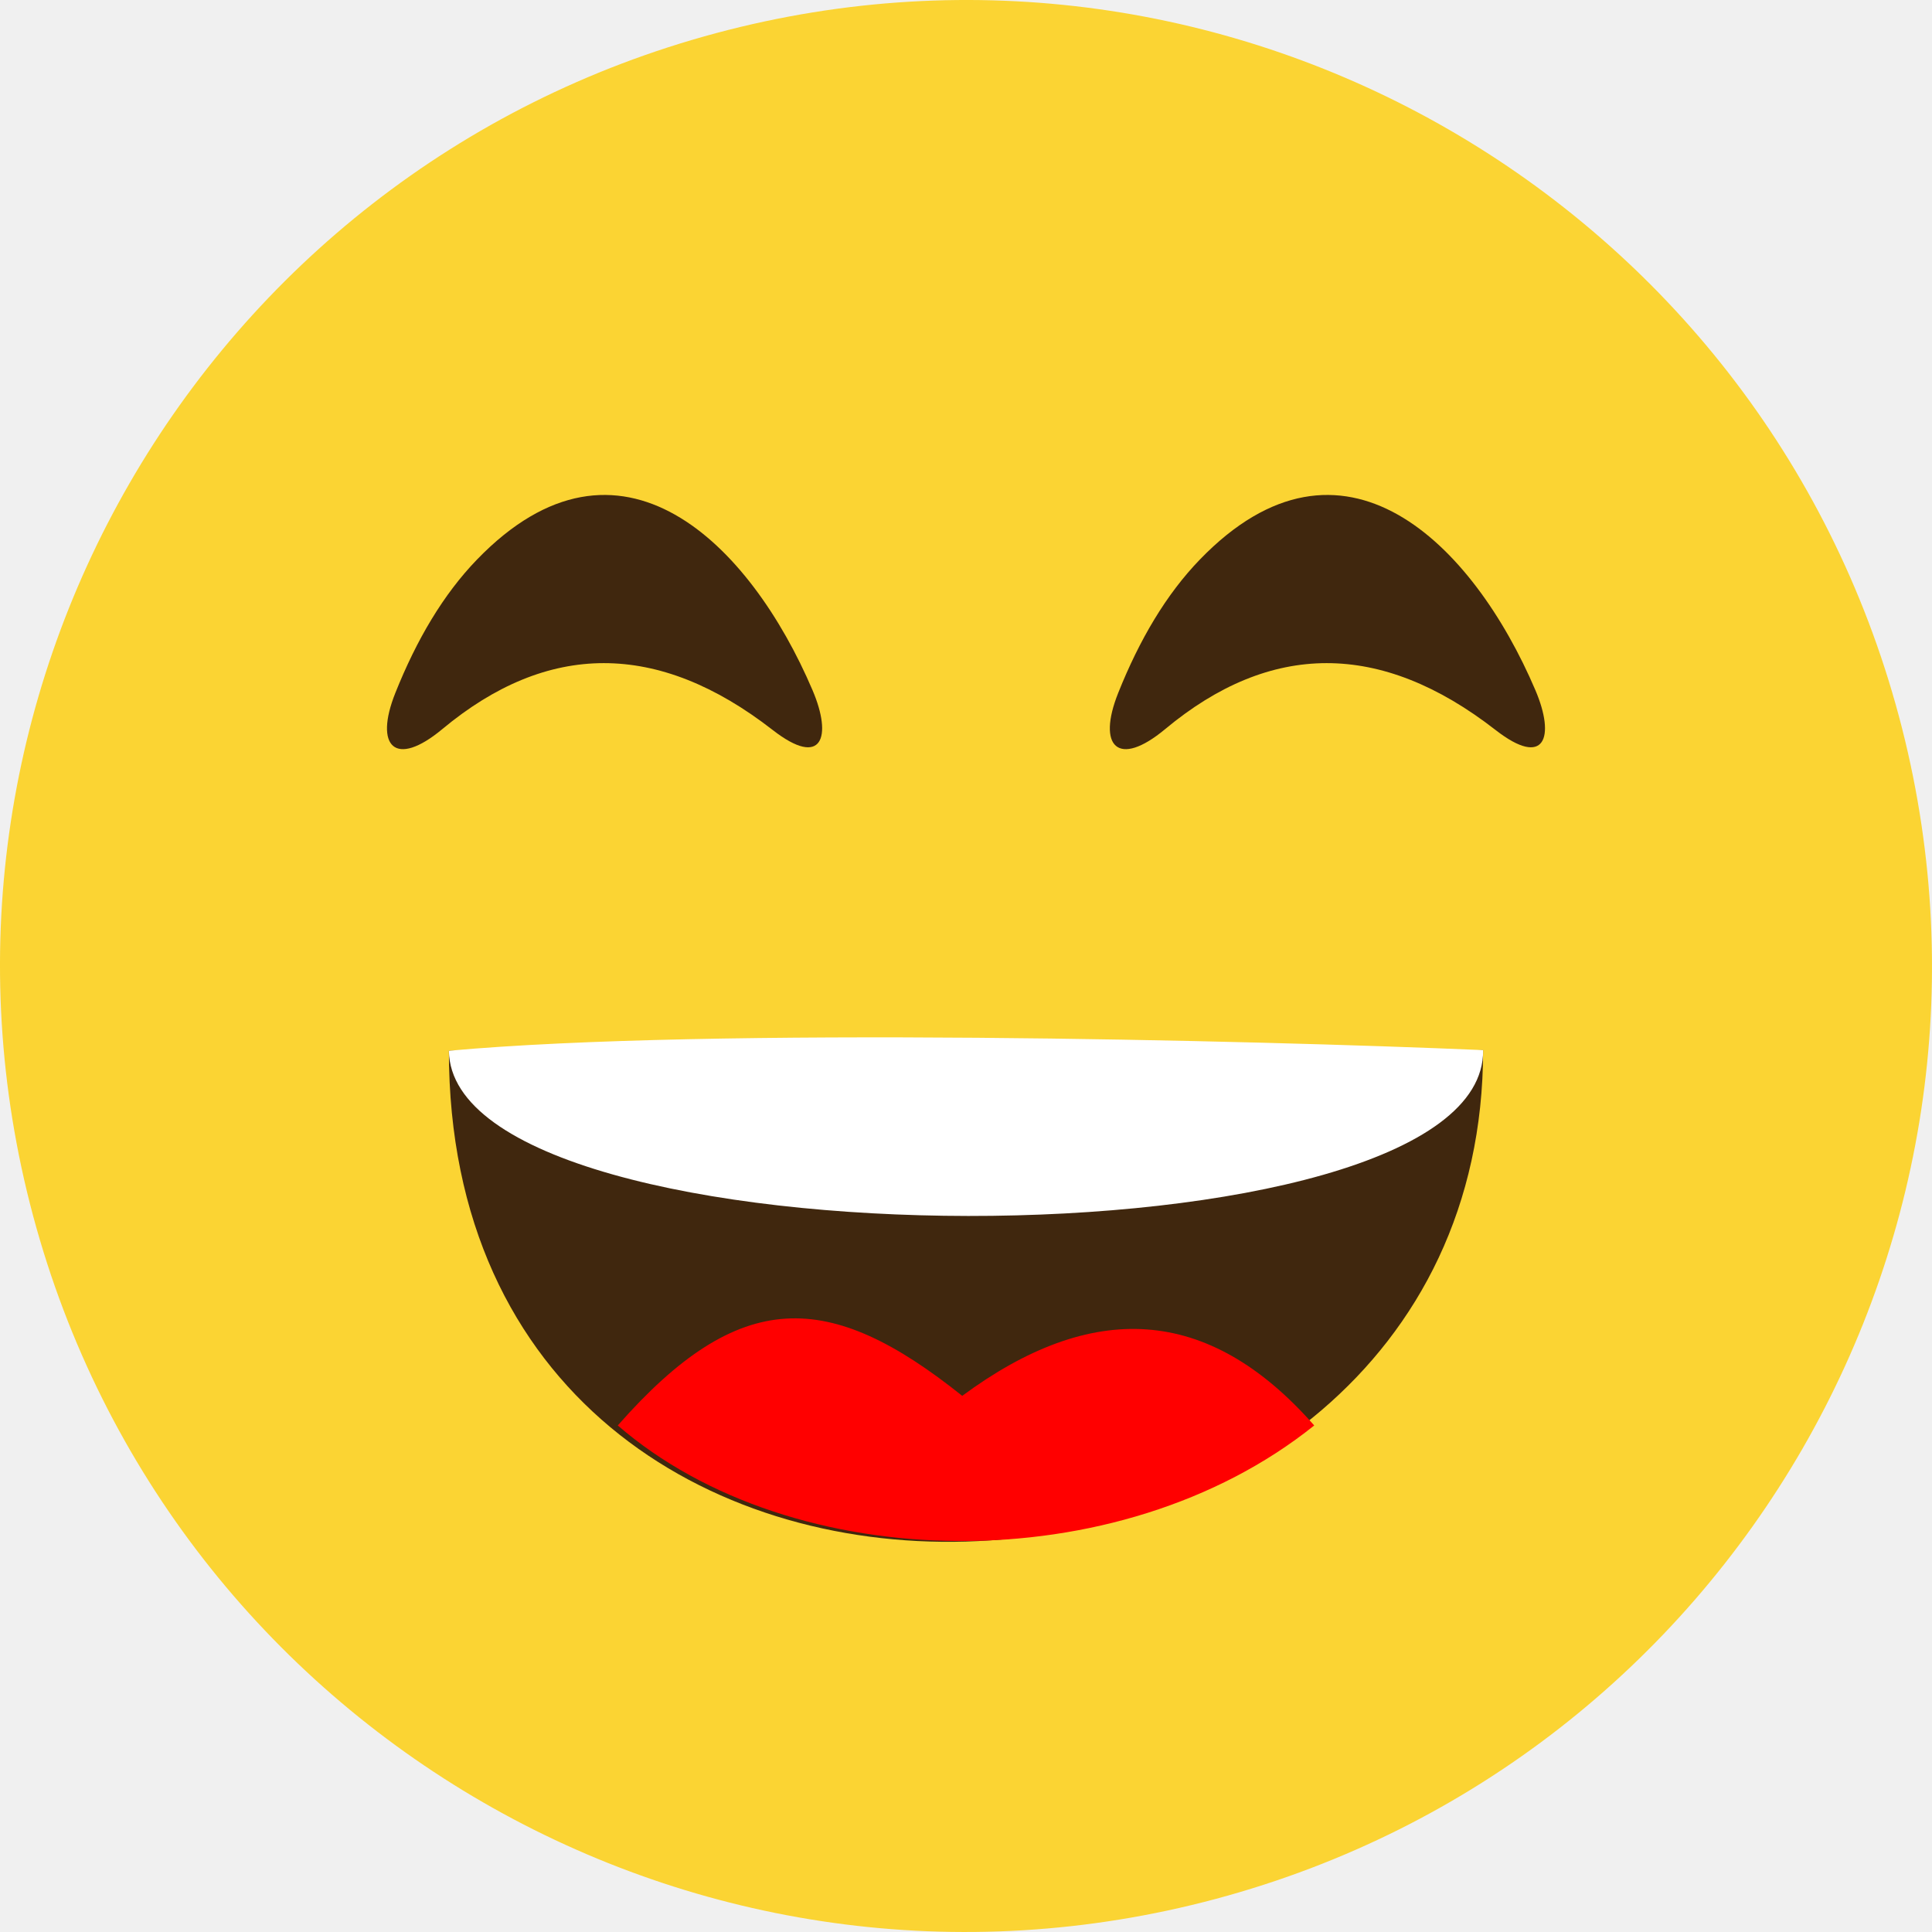
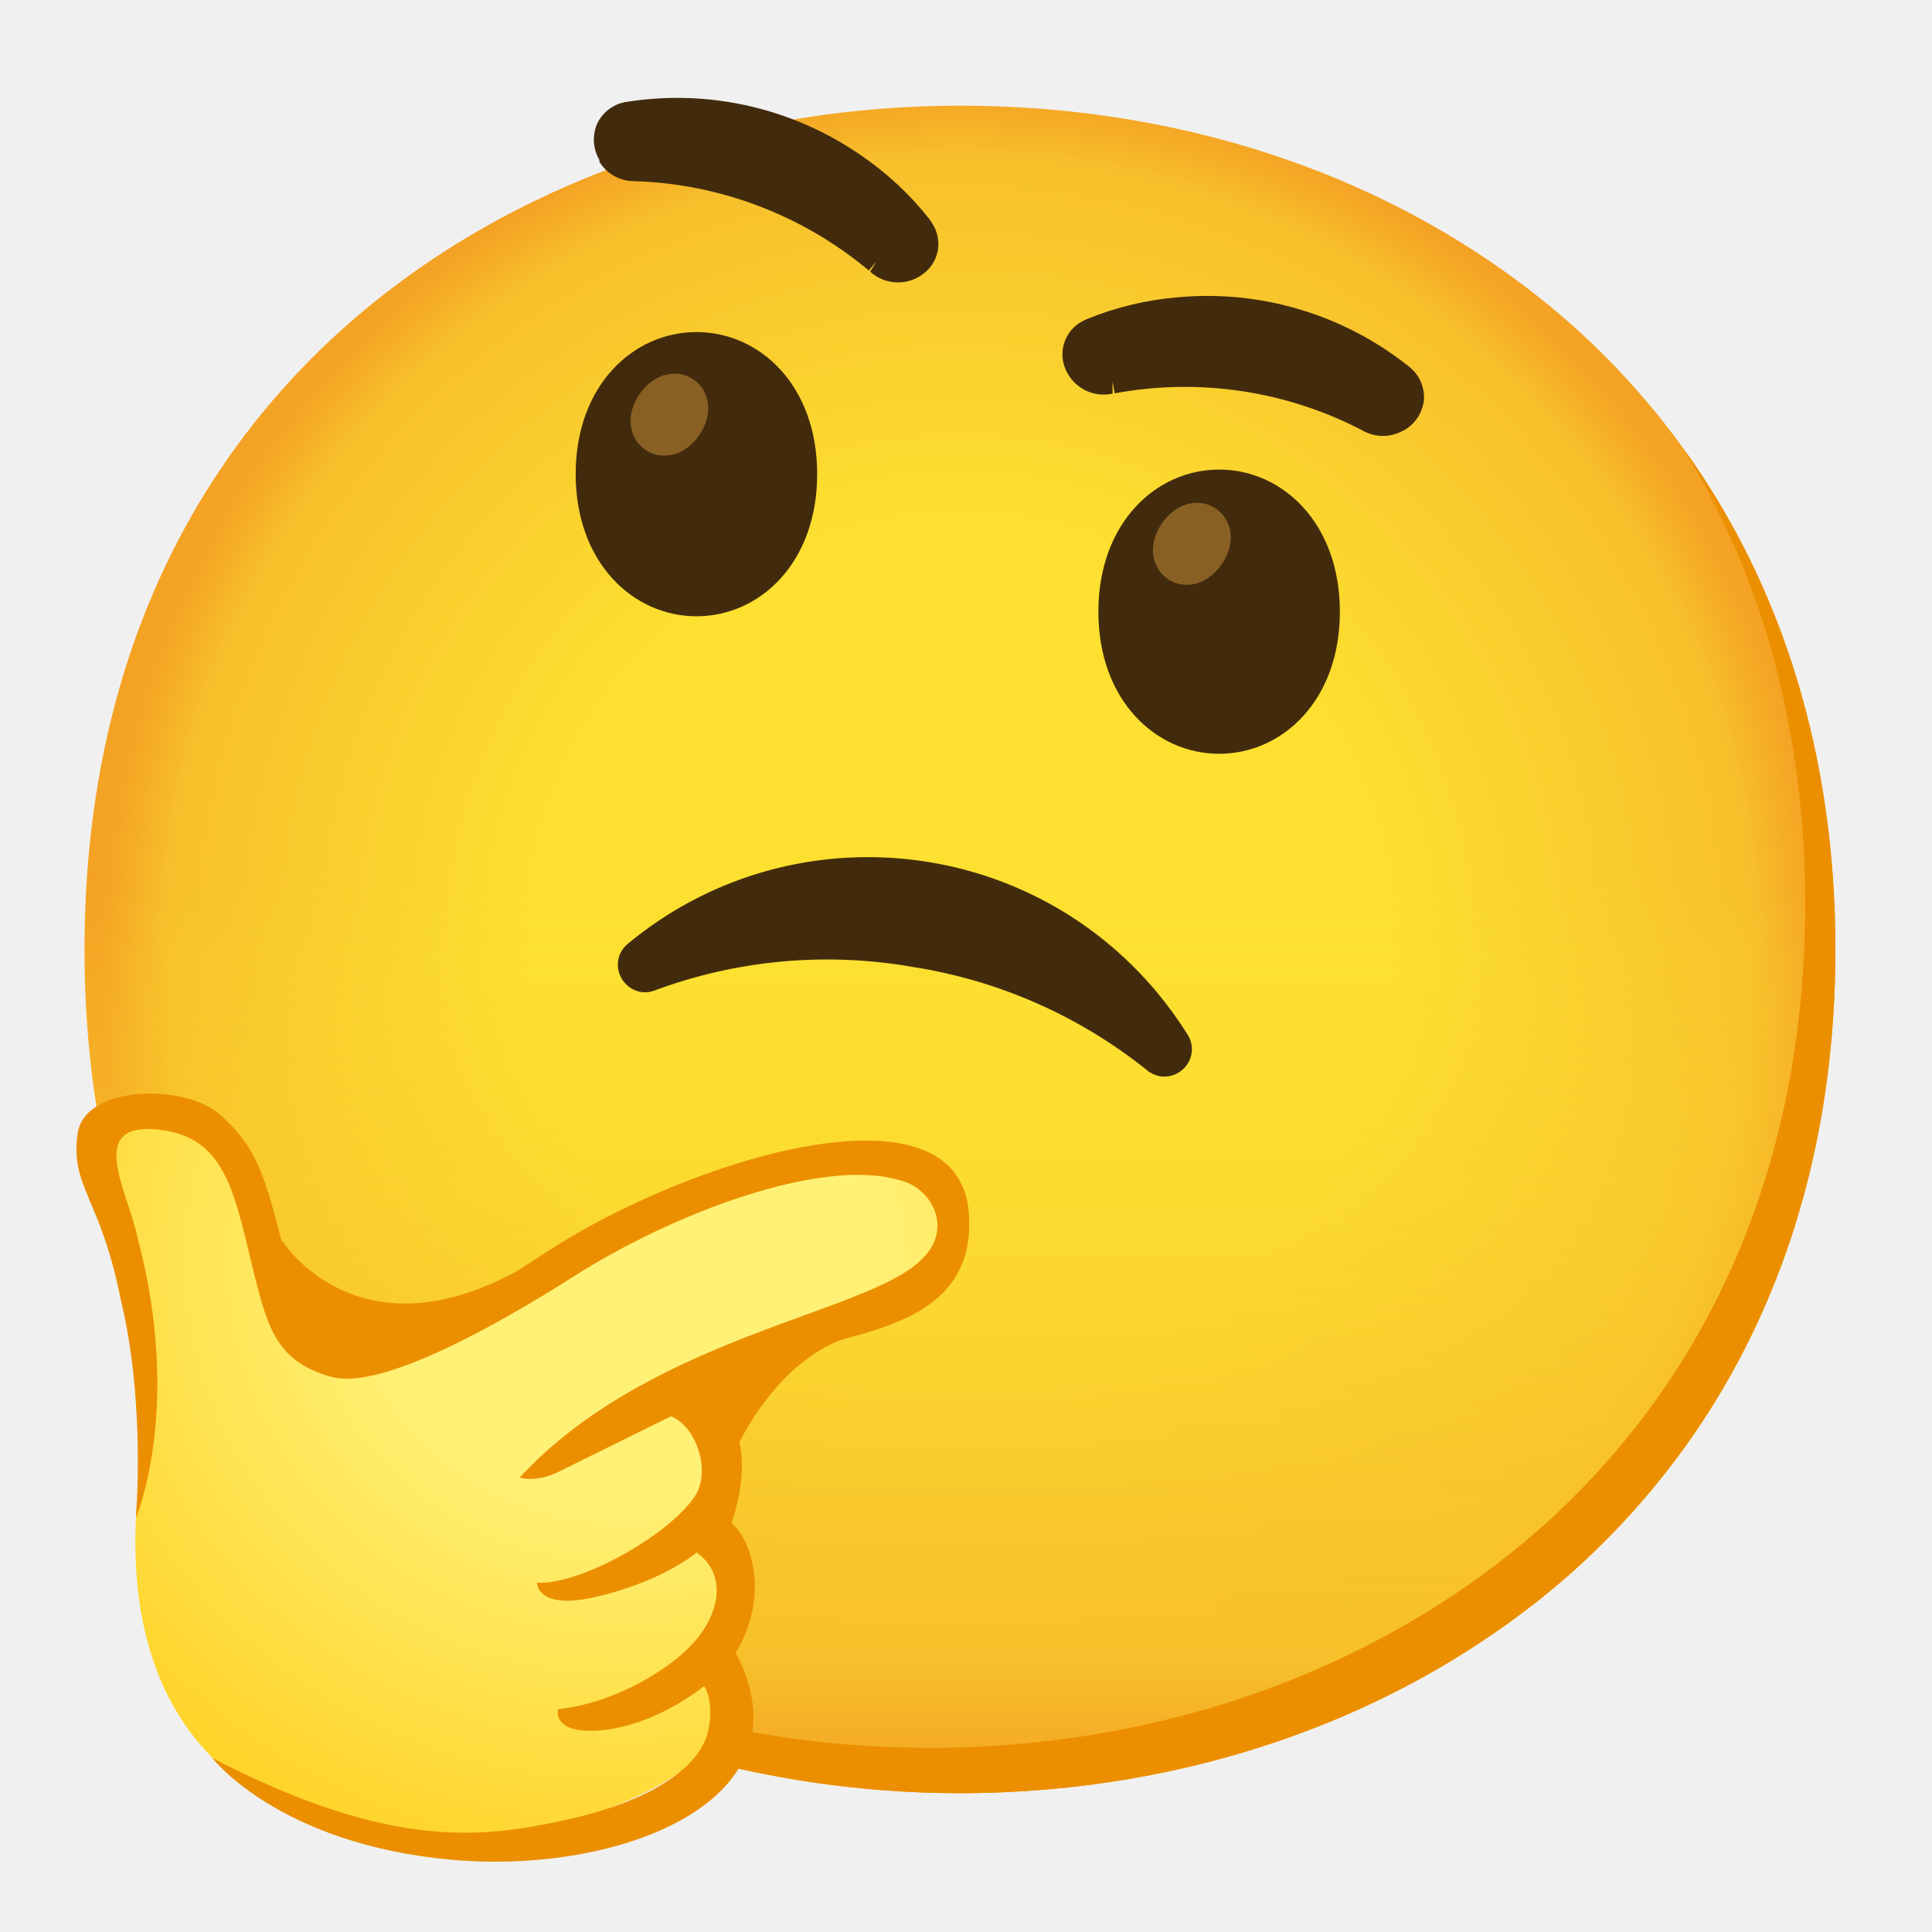
- <svg xmlns="http://www.w3.org/2000/svg" shape-rendering="geometricPrecision" text-rendering="geometricPrecision" image-rendering="optimizeQuality" fill-rule="evenodd" clip-rule="evenodd" viewBox="0 0 512 512">
-   <circle fill="#FBD433" transform="matrix(2.64389 -.70843 .70843 2.64389 256 256)" r="93.505" />
-   <path fill="#40270E" d="M118.959 278.462c69.505-2.158 212.527 1.215 274.08-.171 0 165.703-274.08 181.545-274.08.171zm85.834-84.99c-30.555-23.781-59.738-23.427-87.565-.261-12.545 10.444-18.125 4.612-12.458-9.576 5.636-14.108 12.708-26.114 21.661-35.367 37.814-39.081 72.372-4.168 88.914 34.677 5.285 12.402 2.539 20.715-10.552 10.527zm191.566 0c-30.557-23.781-59.74-23.427-87.565-.261-12.544 10.444-18.127 4.612-12.46-9.576 5.636-14.108 12.708-26.114 21.661-35.367 37.814-39.081 72.371-4.168 88.917 34.677 5.282 12.402 2.535 20.715-10.553 10.527z" />
-   <path fill="#fff" d="M118.959 278.462c69.506-6.316 212.527-2.806 274.08-.172.786 58.937-273.259 58.212-274.08.172z" />
-   <path fill="red" d="M163.715 377.761c46.294 40.045 132.671 41.615 184.568 0-28.257-32.14-59.077-33.112-93.282-7.846-35.265-28.197-58.875-28.995-91.286 7.846z" />
+ <svg xmlns="http://www.w3.org/2000/svg" version="1.1" id="Layer_1" x="0px" y="0px" viewBox="0 0 128 128" style="enable-background:new 0 0 128 128;" xml:space="preserve">
+   <g id="gold">
+     <radialGradient id="face_1_" cx="63.6" cy="1104.9" r="56.96" gradientTransform="matrix(1 0 0 1 0 -1042)" gradientUnits="userSpaceOnUse">
+       <stop offset="0.5" style="stop-color:#FDE030" />
+       <stop offset="0.92" style="stop-color:#F7C02B" />
+       <stop offset="1" style="stop-color:#F4A223" />
+     </radialGradient>
+     <path id="face" style="fill:url(#face_1_);" d="M63.6,118.8c-27.9,0-58-17.5-58-55.9S35.7,7,63.6,7c15.5,0,29.8,5.1,40.4,14.4   c11.5,10.2,17.6,24.6,17.6,41.5s-6.1,31.2-17.6,41.4C93.4,113.6,79,118.8,63.6,118.8z" />
+     <linearGradient id="face-2_1_" gradientUnits="userSpaceOnUse" x1="63.6" y1="1160.8" x2="63.6" y2="1049" gradientTransform="matrix(1 0 0 1 0 -1042)">
+       <stop offset="0" style="stop-color:#F4A223" />
+       <stop offset="0.08" style="stop-color:#F7C02B" />
+       <stop offset="0.54" style="stop-color:#FDE030;stop-opacity:0" />
+     </linearGradient>
+     <path id="face-2" style="fill:url(#face-2_1_);" d="M63.6,118.8c-27.9,0-58-17.5-58-55.9S35.7,7,63.6,7c15.5,0,29.8,5.1,40.4,14.4   c11.5,10.2,17.6,24.6,17.6,41.5s-6.1,31.2-17.6,41.4C93.4,113.6,79,118.8,63.6,118.8z" />
+     <path style="fill:#EB8F00;" d="M111.49,29.67c5.33,8.6,8.11,18.84,8.11,30.23c0,16.9-6.1,31.2-17.6,41.4   c-10.6,9.3-25,14.5-40.4,14.5c-18.06,0-37-7.35-48.18-22.94c10.76,17.66,31,25.94,50.18,25.94c15.4,0,29.8-5.2,40.4-14.5   c11.5-10.2,17.6-24.5,17.6-41.4C121.6,50.16,118.13,38.84,111.49,29.67z" />
+   </g>
+   <g id="faces">
+     <g id="palm">
+       <radialGradient id="prop_1_" cx="41.45" cy="25.006" r="59.432" gradientTransform="matrix(1 0 0 -0.94 0 107.02)" gradientUnits="userSpaceOnUse">
+         <stop offset="0.27" style="stop-color:#FFF176" />
+         <stop offset="1" style="stop-color:#FFC400" />
+       </radialGradient>
+       <path id="prop" style="fill:url(#prop_1_);" d="M6.36,75.1c-1.82,2.21,2.05,8.08,2.74,11.07c1.66,7.22,0,9-0.13,15.42    c-0.11,7.06,2,13,7.38,16.79c5.06,3.59,11.16,5.43,18.96,3.13s12.54-4.84,12.94-8.68c0.22-1.59-0.62-3.15-2.08-3.83    c0.78-0.37,1.4-1,1.75-1.79c1.86-4.44-1.85-5.38-1.85-5.38c0.51-0.61,0.94-1.28,1.28-2c1.11-2.21,0.93-5.21-2.27-6.19    c-1.47-0.45-1.87-0.21-1.87-0.21c1.52-1.56,3.34-2.81,5.35-3.65c5.38-2.31,11.76-3.71,13.35-5.06c2.31-2,2.45-5.85-1.63-7    C54.42,76,43.64,80,37.08,84.17S24.5,90.59,22.5,89.83s-3.24-2-4-5c-1.41-5.58-2.5-7.74-4.89-9.83C11.63,73.3,7.76,73.4,6.36,75.1    z" />
+       <path style="fill:#EB8F00;" d="M64.19,80.38c-0.67-9.16-18.71-3.5-27.92,2.53c-11.45,7.5-13.13,6.17-14.25,5.47    c-1.35-0.84-2.2-1.54-2.86-4.14c-1.49-5.88-1.9-8.04-4.58-10.38c-2.24-2.07-8.99-2.02-9.44,1.26c-0.49,3.53,1.51,4.19,2.86,10.98    c1.67,6.88,1,14.48,1,14.48s3.12-7.25,0.12-18.55c-0.61-3.05-3.51-7.72,1.39-7.19c4.74,0.51,5.05,4.64,6.53,10.35    c0.82,3.23,1.66,5.13,4.92,6.03c3.24,0.89,10.73-3.27,16.11-6.69c6.59-4.19,16.36-7.85,21.49-6.35c2.22,0.48,3.7,3.35,1.37,5.38    C57.23,87.05,43,88.62,34.43,97.89c0,0,1.04,0.38,2.6-0.39c1.57-0.77,7.43-3.67,7.43-3.67c1.75,0.74,2.59,3.65,1.64,5.2    c-1.54,2.51-7.53,5.98-10.52,5.83c0,0-0.05,1.53,2.95,1.12c0.95-0.13,4.88-0.99,7.63-3.12c2.05,1.48,1.47,4-0.07,5.82    c-1.53,1.81-5.27,4.15-9.12,4.56c0,0-0.38,1.46,2.21,1.43c2.59-0.03,5.4-1.35,7.47-2.96c0.31,0.49,0.6,1.56,0.25,3.03    c-0.54,2.27-3.59,4.57-9.48,5.85c-5.43,1.18-11.55,2.01-23.36-4.12c0,0,4.41,5.73,15.92,6.75c11.04,0.98,23.93-3.91,18.76-13.72    c0,0,1.12-1.66,1.26-3.94c0.1-1.56-0.39-3.69-1.54-4.66c1.08-3.18,0.74-5.38,0.05-6.68c-0.46-0.86-1.62-1.7-1.62-1.7    s2.29-2.07,9.04-3.81C60.26,87.58,64.6,85.98,64.19,80.38z" />
+     </g>
+     <path style="fill:#EB8F00;" d="M18.64,82.13c0,0,4.83,7.86,15.47,2.16c0,0-6.53,6.85-11.61,5.54S18.64,82.13,18.64,82.13z" />
+     <path style="fill:#EB8F00;" d="M49,95.54c0,0,2.46-5.28,6.94-6.85c0,0-7.28,0.62-10.05,3.61L49,95.54z" />
+   </g>
+   <g id="facial_expressions">
+     <g id="thinking-face">
+       <path id="mouth" style="fill:#422B0D;" d="M76.87,71.31c-0.32-0.06-0.62-0.19-0.87-0.4c-4.51-3.62-9.89-5.98-15.6-6.86    c-5.71-0.99-11.57-0.45-17,1.56c-0.3,0.12-0.62,0.16-0.94,0.11l0,0c-0.7-0.12-1.27-0.64-1.46-1.33c-0.19-0.68,0.04-1.4,0.58-1.85    c10.6-8.8,26.32-7.34,35.12,3.26c0.72,0.87,1.38,1.79,1.98,2.74c0.38,0.59,0.38,1.35,0,1.94C78.29,71.09,77.58,71.41,76.87,71.31z    " />
+       <g id="eyes">
+         <path style="fill:#422B0D;" d="M80.77,31.11L80.77,31.11c4.19,0,8,3.54,8,9.42s-3.81,9.41-8,9.41l0,0c-4.19,0-8-3.54-8-9.41     S76.58,31.11,80.77,31.11z" />
+         <path style="fill:#422B0D;" d="M46.14,22L46.14,22c-4.19,0-8,3.54-8,9.41s3.81,9.42,8,9.42l0,0c4.2,0,8-3.54,8-9.42     S50.34,22,46.14,22z" />
+       </g>
+     </g>
+     <path id="eyebrows" style="fill:#422B0D;" d="M39.73,10.63c-0.45-0.74-0.51-1.66-0.16-2.45c0.38-0.79,1.13-1.33,2-1.44   c5.45-0.85,11.01,0.44,15.53,3.59c1.69,1.16,3.19,2.56,4.46,4.17c0.08,0.1,0.15,0.21,0.22,0.33c0.68,1.06,0.45,2.46-0.53,3.25   c-1.05,0.87-2.59,0.84-3.6-0.08l0.42-0.68l-0.51,0.6C53.18,14.26,47.7,12.17,42,12c-0.95,0-1.83-0.5-2.31-1.32L39.73,10.63z" />
+     <path id="eyebrows-2" style="fill:#422B0D;" d="M93,28.52c0.74-0.41,1.24-1.16,1.34-2c0.06-0.87-0.31-1.71-1-2.24   c-4.33-3.45-9.83-5.1-15.34-4.58c-2.04,0.17-4.04,0.65-5.94,1.42l-0.36,0.17c-1.11,0.59-1.6,1.92-1.14,3.09   c0.49,1.27,1.82,1.99,3.15,1.7v-0.8l0.14,0.78c5.6-1.04,11.39-0.17,16.44,2.47c0.83,0.47,1.84,0.47,2.67,0L93,28.52z" />
+     <g>
+       <g id="peepers_146_">
+         <path style="fill:#896024;" d="M45.96,25.15L45.96,25.15c-1.03-0.72-2.58-0.49-3.58,0.95c-1,1.45-0.67,2.97,0.36,3.69l0,0     c1.03,0.72,2.58,0.49,3.58-0.95C47.32,27.39,46.99,25.87,45.96,25.15z" />
+       </g>
+     </g>
+     <g>
+       <g id="peepers_145_">
+         <path style="fill:#896024;" d="M80.57,33.71L80.57,33.71c-1.03-0.72-2.58-0.49-3.58,0.95c-1,1.45-0.67,2.97,0.36,3.69l0,0     c1.03,0.72,2.58,0.49,3.58-0.95C81.94,35.95,81.61,34.43,80.57,33.71z" />
+       </g>
+     </g>
+   </g>
</svg>
